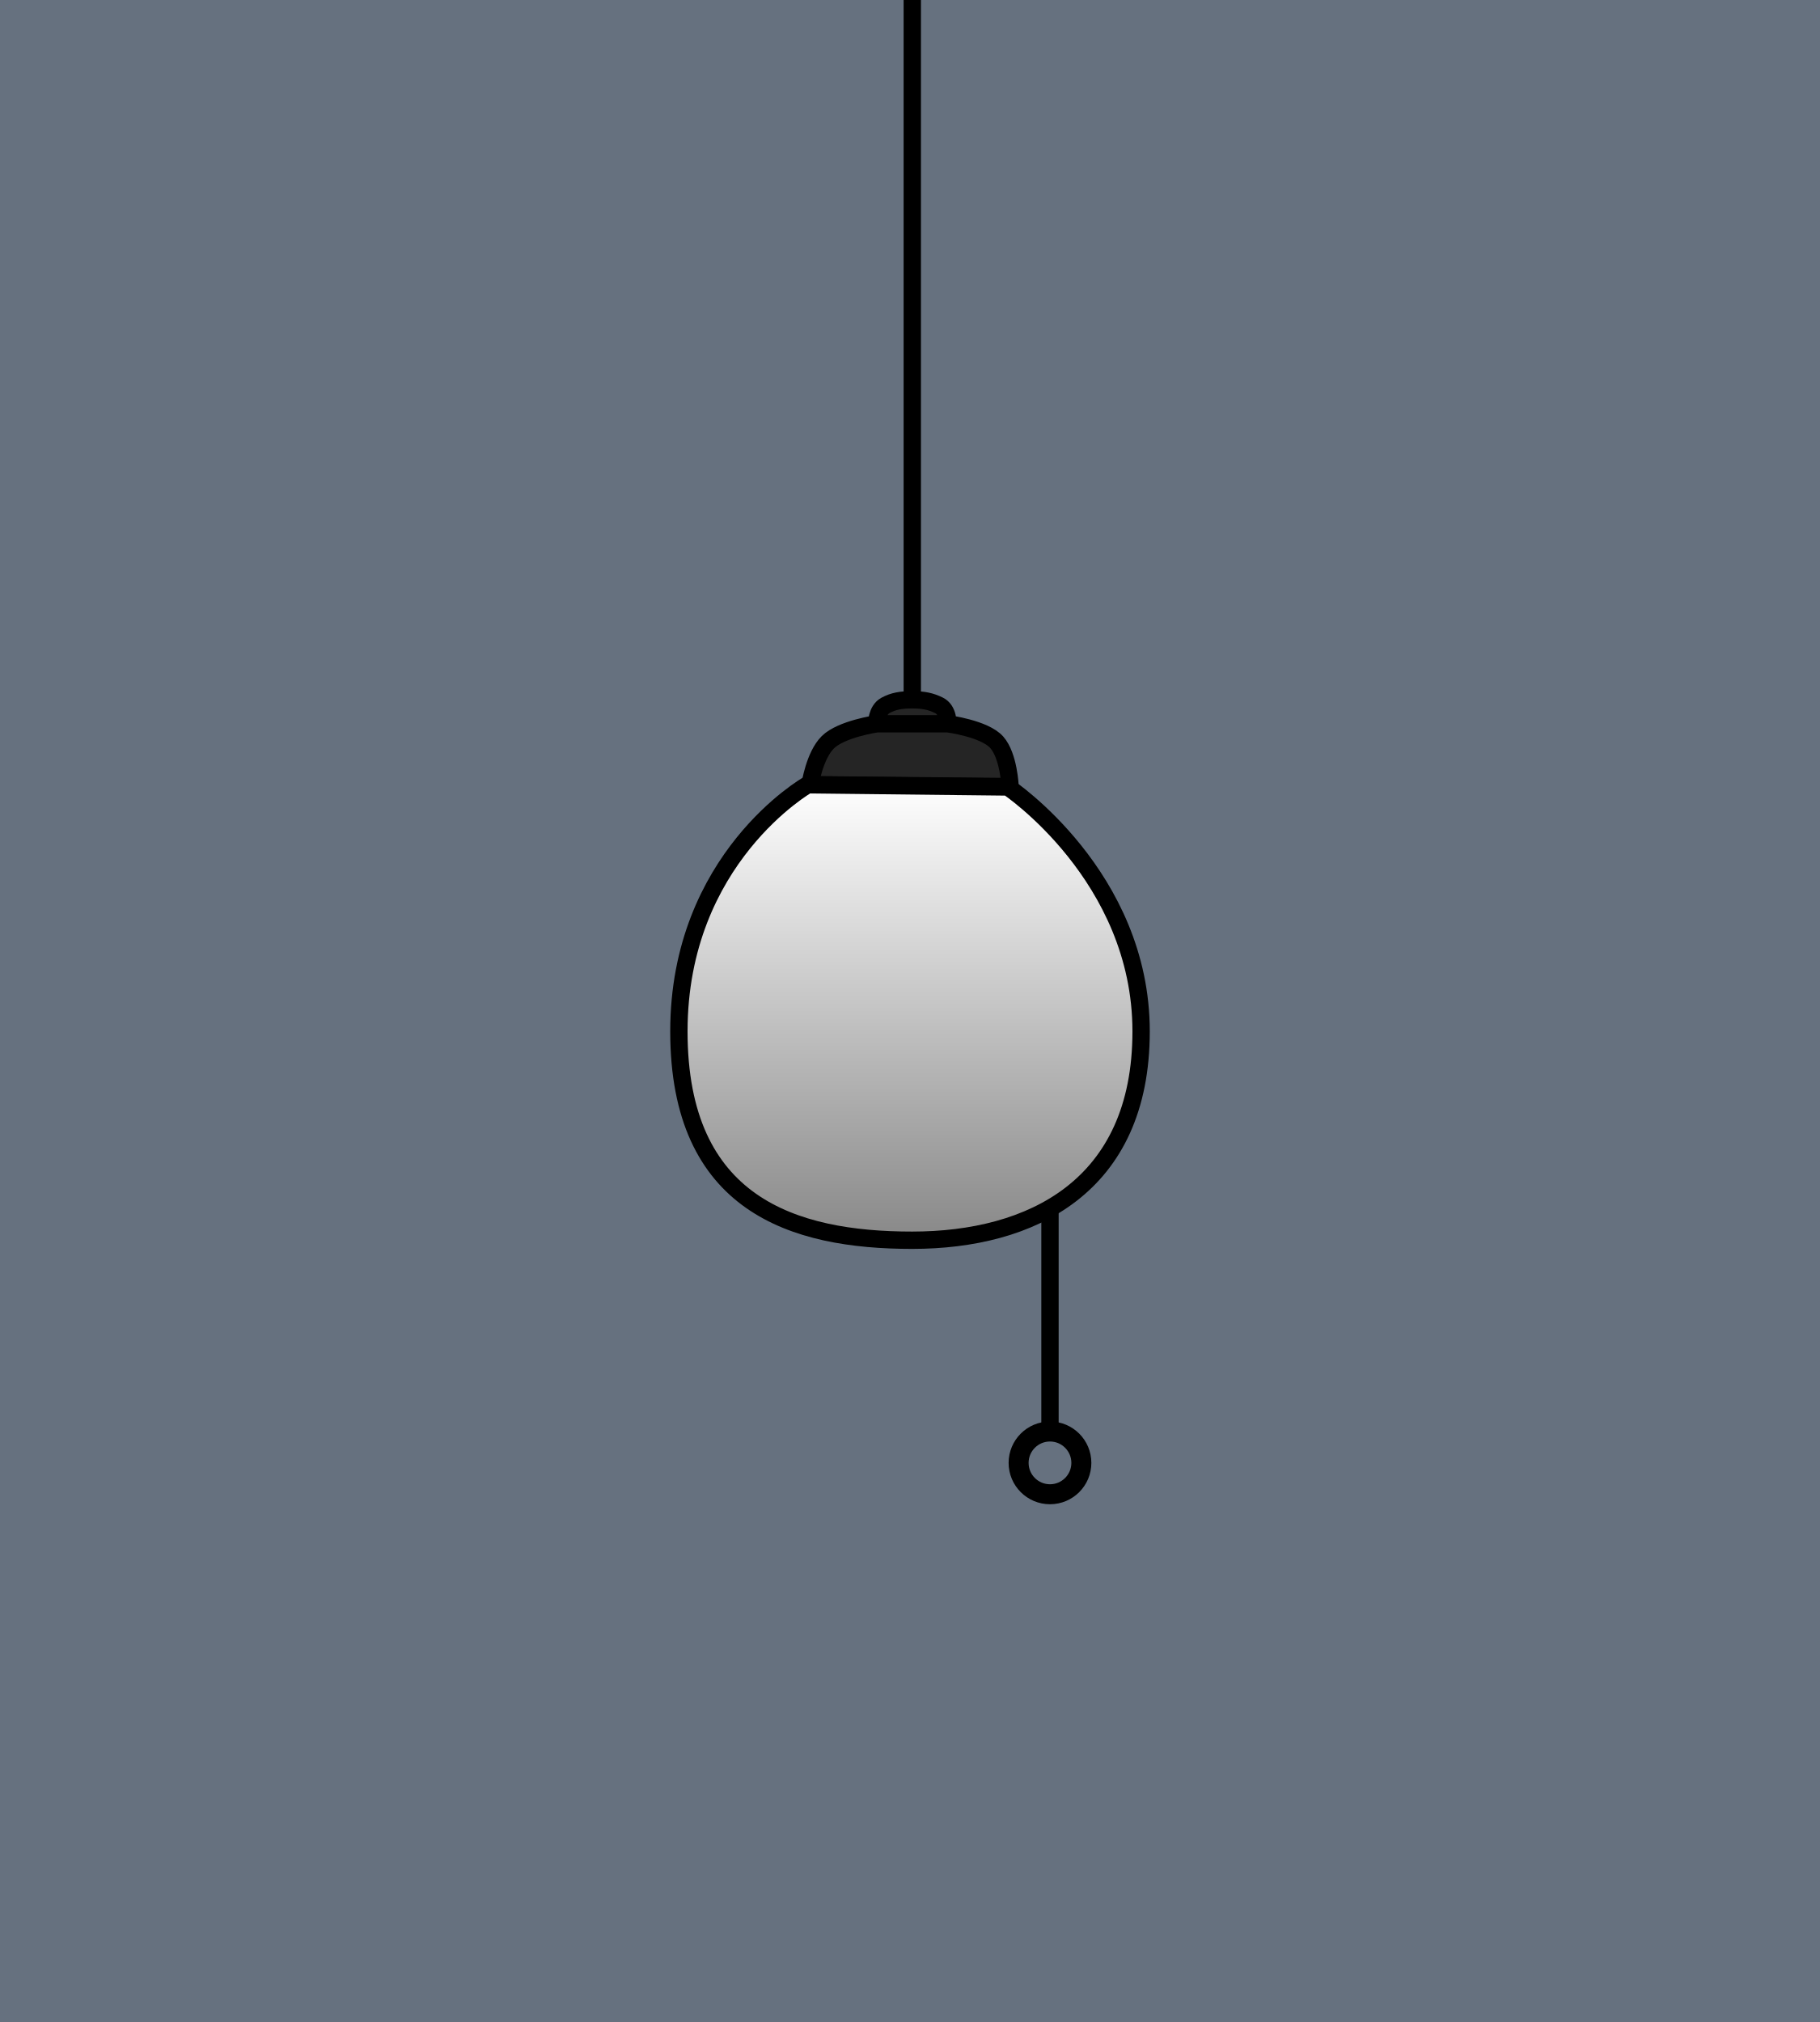
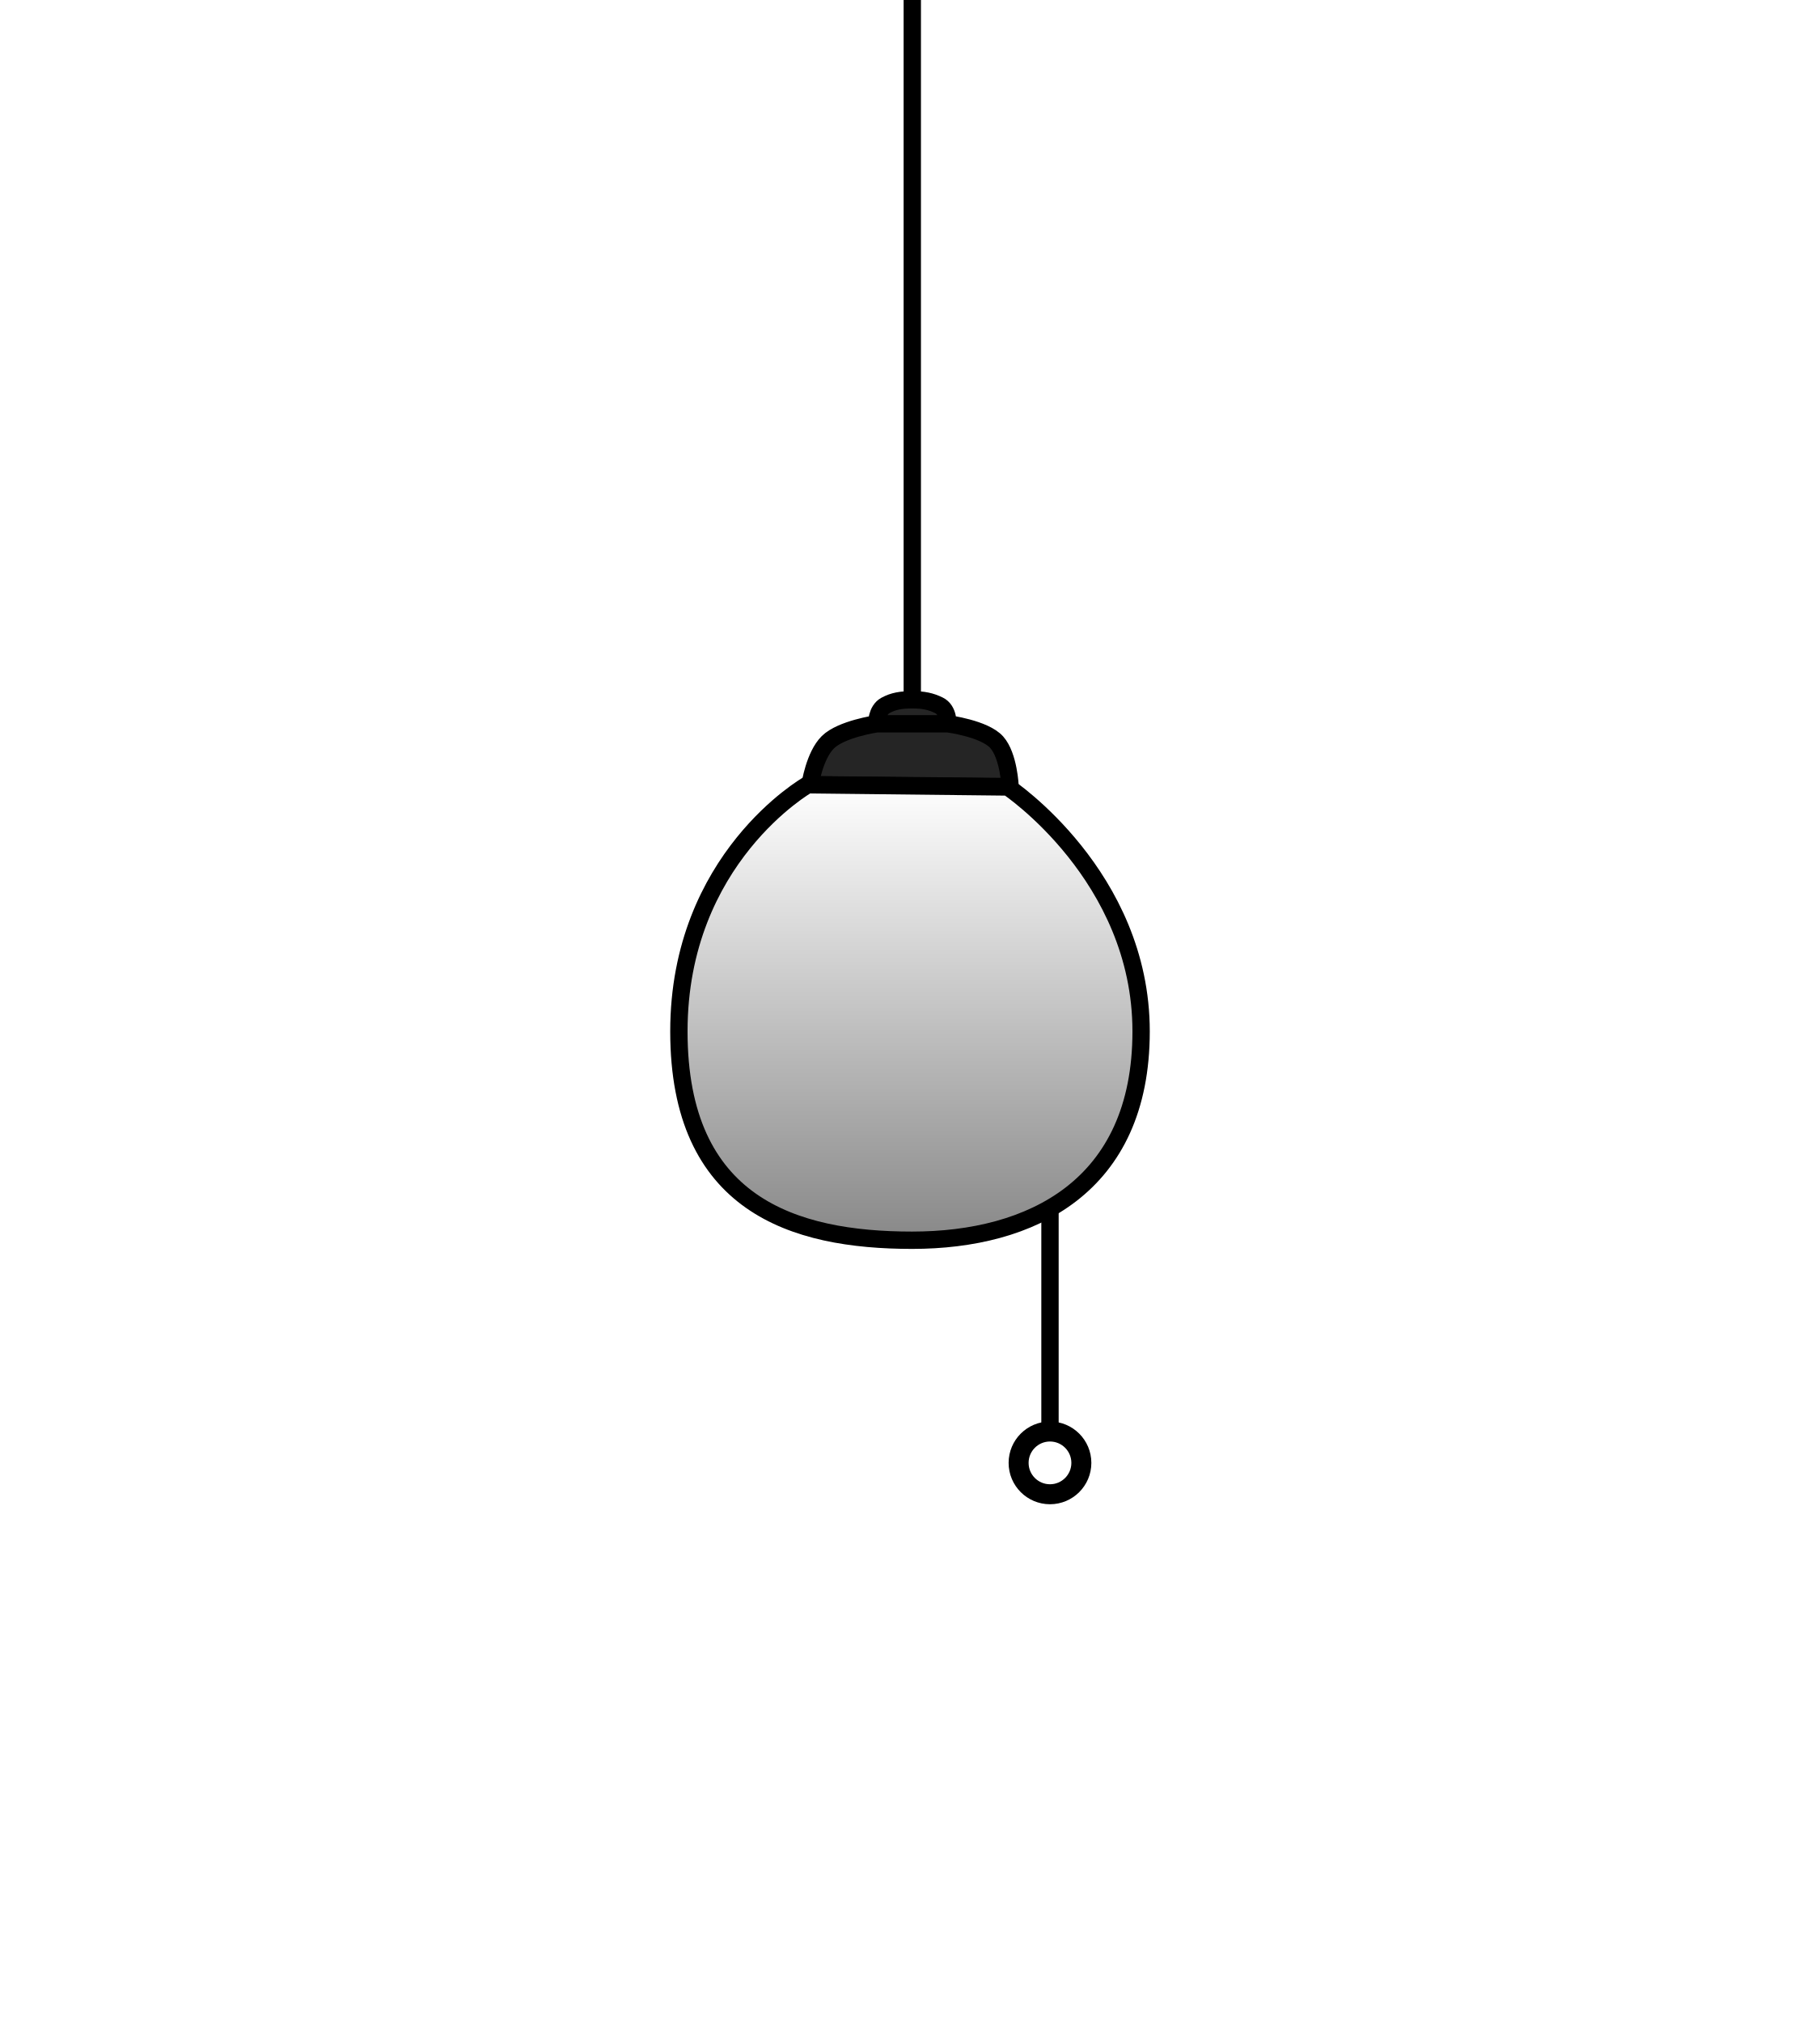
<svg xmlns="http://www.w3.org/2000/svg" width="315" height="350" viewBox="0 0 315 350" fill="none">
-   <rect width="315" height="350" fill="#F3F3F3" />
-   <rect width="315" height="350" fill="#00132B" fill-opacity="0.58" />
  <path d="M164.052 125.286H151.742C151.742 125.286 145.608 126.173 143.28 128.482C140.952 130.791 140.207 135.833 140.207 135.833L174.821 136.152C174.821 136.152 174.613 130.853 172.51 128.482C170.407 126.11 164.052 125.286 164.052 125.286Z" fill="#252525" />
  <path d="M157.895 121.131C159.818 121.131 161.087 121.393 162.51 122.09C164.192 122.913 164.052 125.286 164.052 125.286H151.742C151.742 125.286 151.685 122.947 153.28 122.09C154.667 121.344 155.972 121.131 157.895 121.131Z" fill="#252525" />
  <path d="M164.052 125.286C164.052 125.286 164.192 122.913 162.51 122.09C161.087 121.393 159.818 121.131 157.895 121.131M164.052 125.286H151.742M164.052 125.286C164.052 125.286 170.407 126.11 172.51 128.482C174.613 130.853 174.821 136.152 174.821 136.152M157.895 121.131C157.891 120.492 157.895 0 157.895 0M157.895 121.131C155.972 121.131 154.667 121.344 153.28 122.09C151.685 122.947 151.742 125.286 151.742 125.286M151.742 125.286C151.742 125.286 145.608 126.173 143.28 128.482C140.952 130.791 140.207 135.833 140.207 135.833M140.207 135.833L174.821 136.152M140.207 135.833C140.207 135.833 140.156 135.857 140.059 135.906M174.821 136.152C174.821 136.152 174.863 136.175 174.942 136.221" stroke="black" stroke-width="3" />
  <path d="M174.424 136.222C174.424 136.222 197.5 151.606 197.5 178.528C197.5 205.45 178.442 214.679 157.883 214.68C137.323 214.681 117.5 208.527 117.5 178.528C117.5 148.529 139.81 135.838 139.81 135.838L174.424 136.222Z" fill="url(#paint0_linear_1454_9016)" />
  <path d="M174.424 136.222C174.424 136.222 197.5 151.606 197.5 178.528C197.5 205.45 178.442 214.679 157.883 214.68C137.323 214.681 117.5 208.527 117.5 178.528C117.5 148.529 139.81 135.838 139.81 135.838M174.424 136.222C174.424 136.222 174.421 136.122 174.411 135.94M174.424 136.222L139.81 135.838M139.81 135.838C139.81 135.838 139.827 135.699 139.864 135.453" stroke="black" stroke-width="3" />
  <path d="M181.729 209.137V246.827" stroke="black" stroke-width="3" />
  <circle cx="181.728" cy="253.219" r="5.43" stroke="black" stroke-width="3.46" />
  <defs>
    <linearGradient id="paint0_linear_1454_9016" x1="157.5" y1="135.453" x2="157.5" y2="214.68" gradientUnits="userSpaceOnUse">
      <stop stop-color="white" />
      <stop offset="1" stop-color="#888888" />
    </linearGradient>
  </defs>
</svg>
